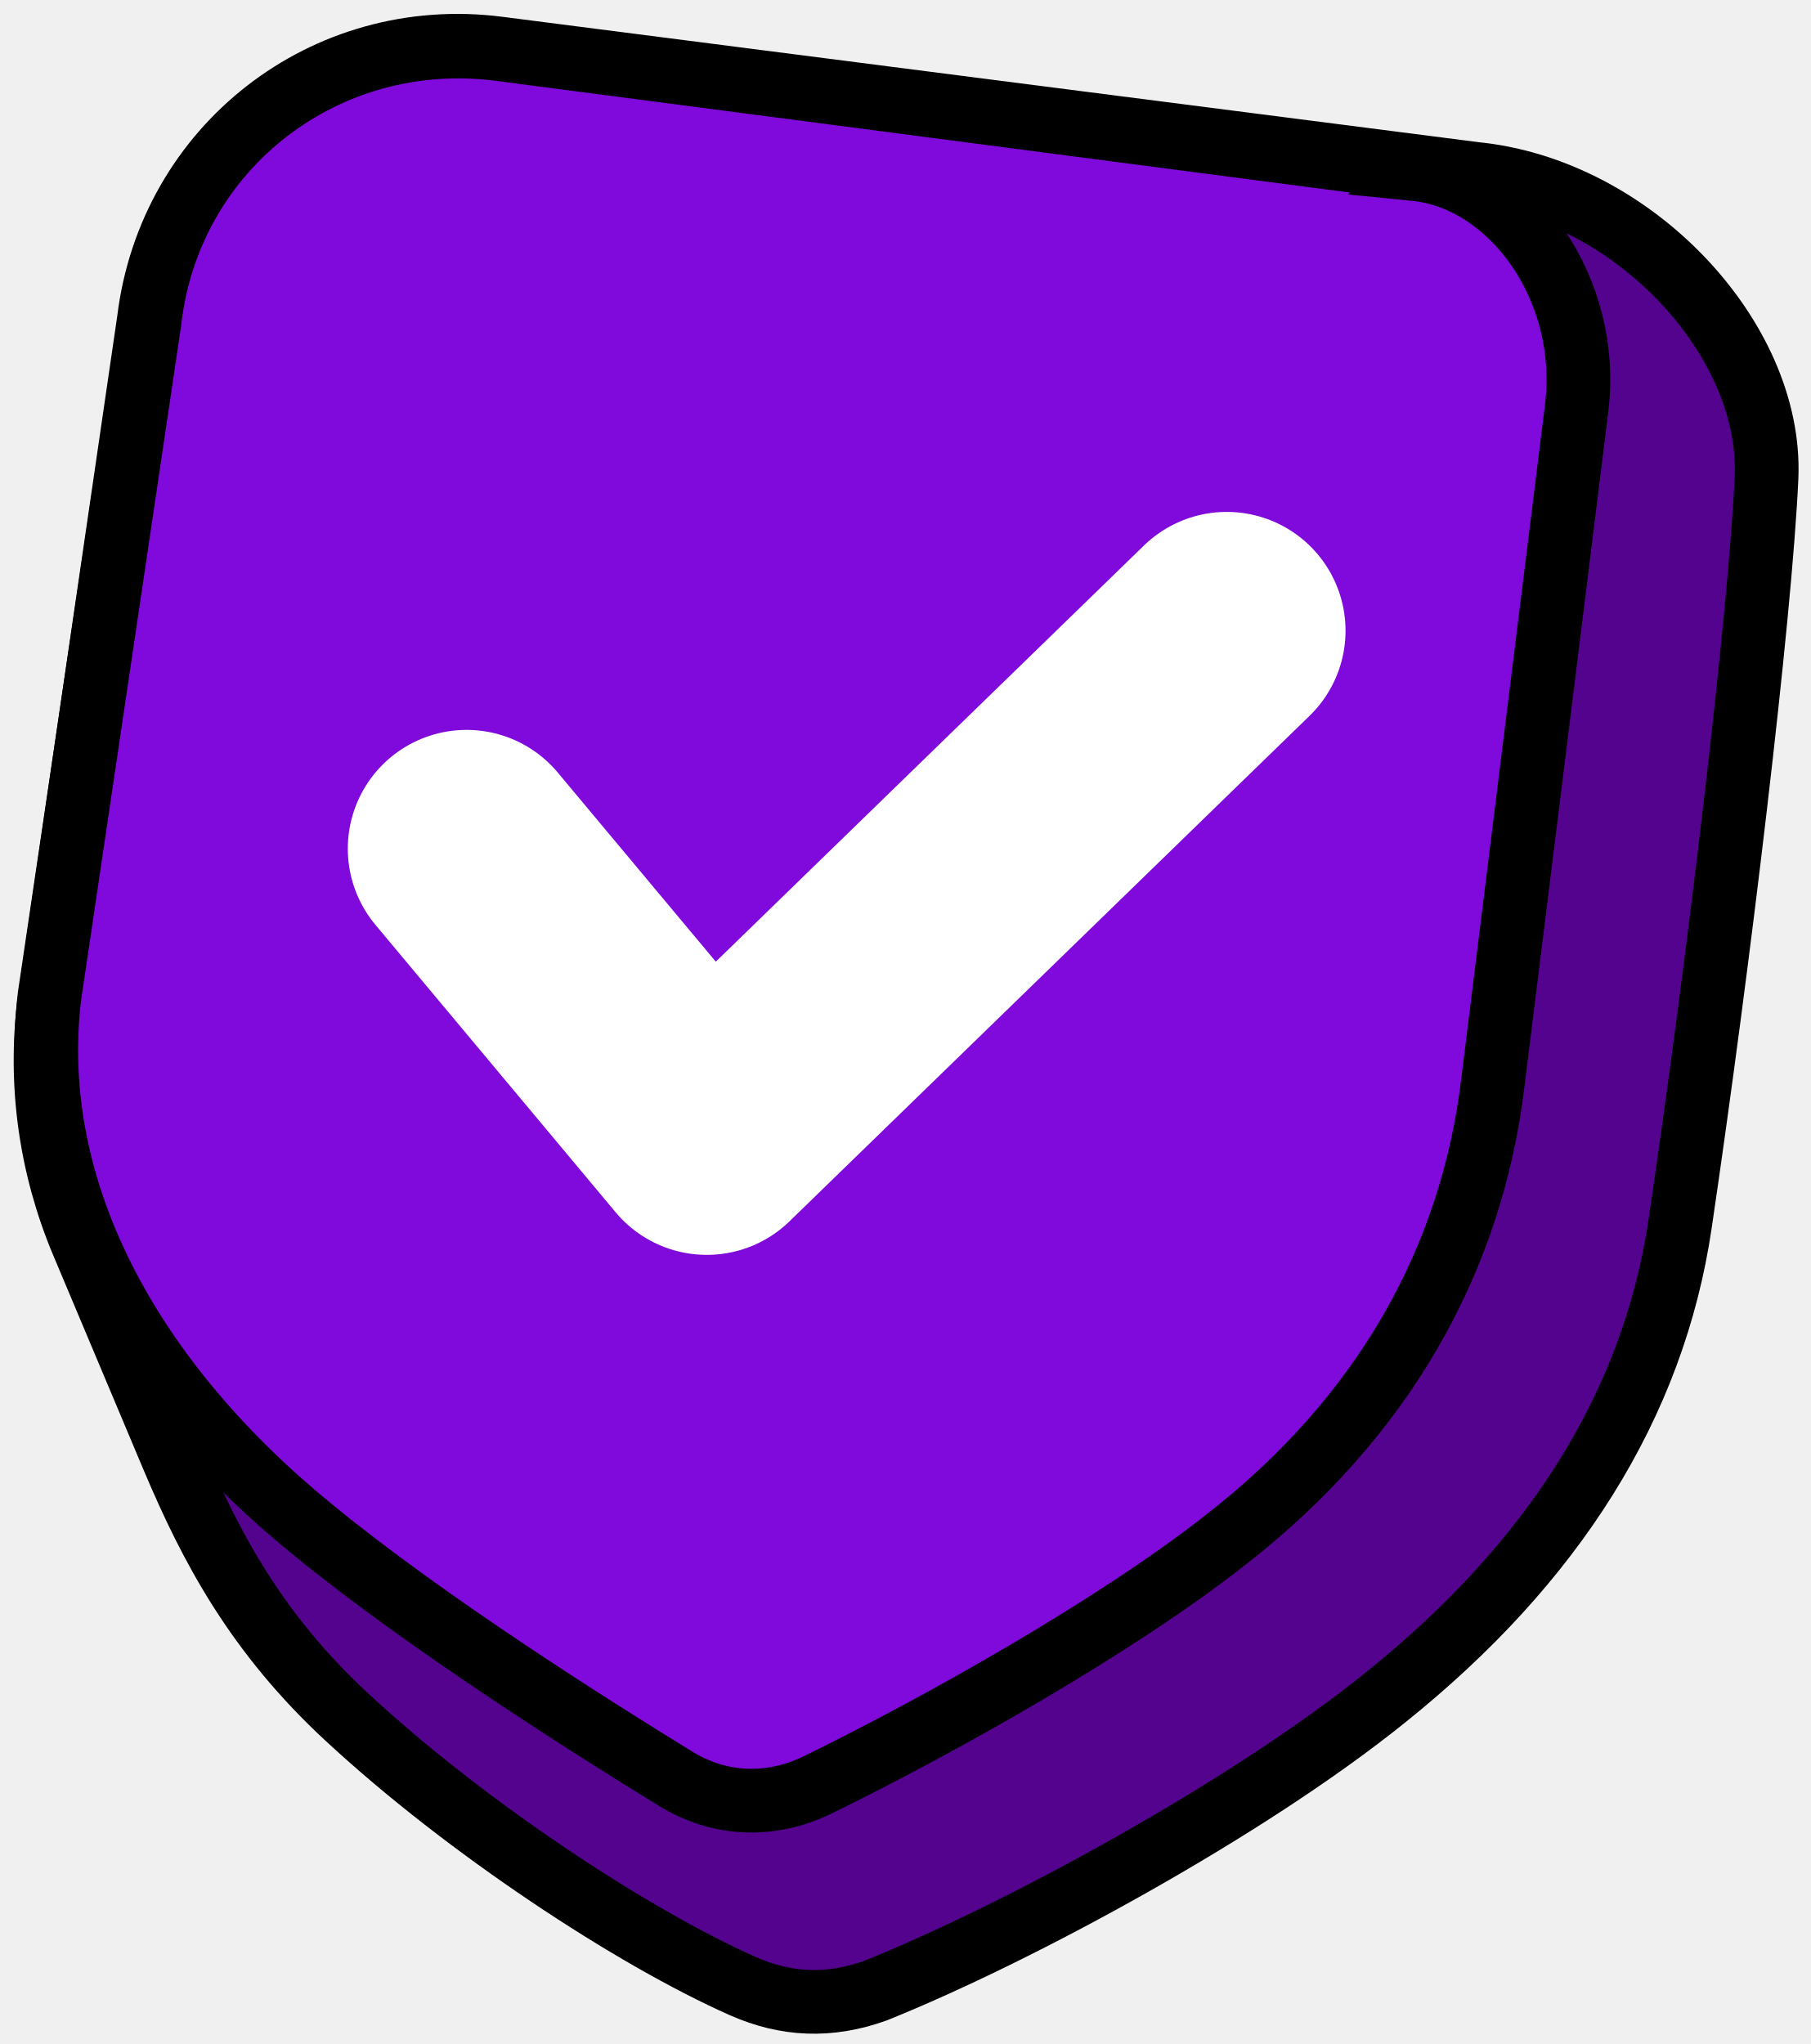
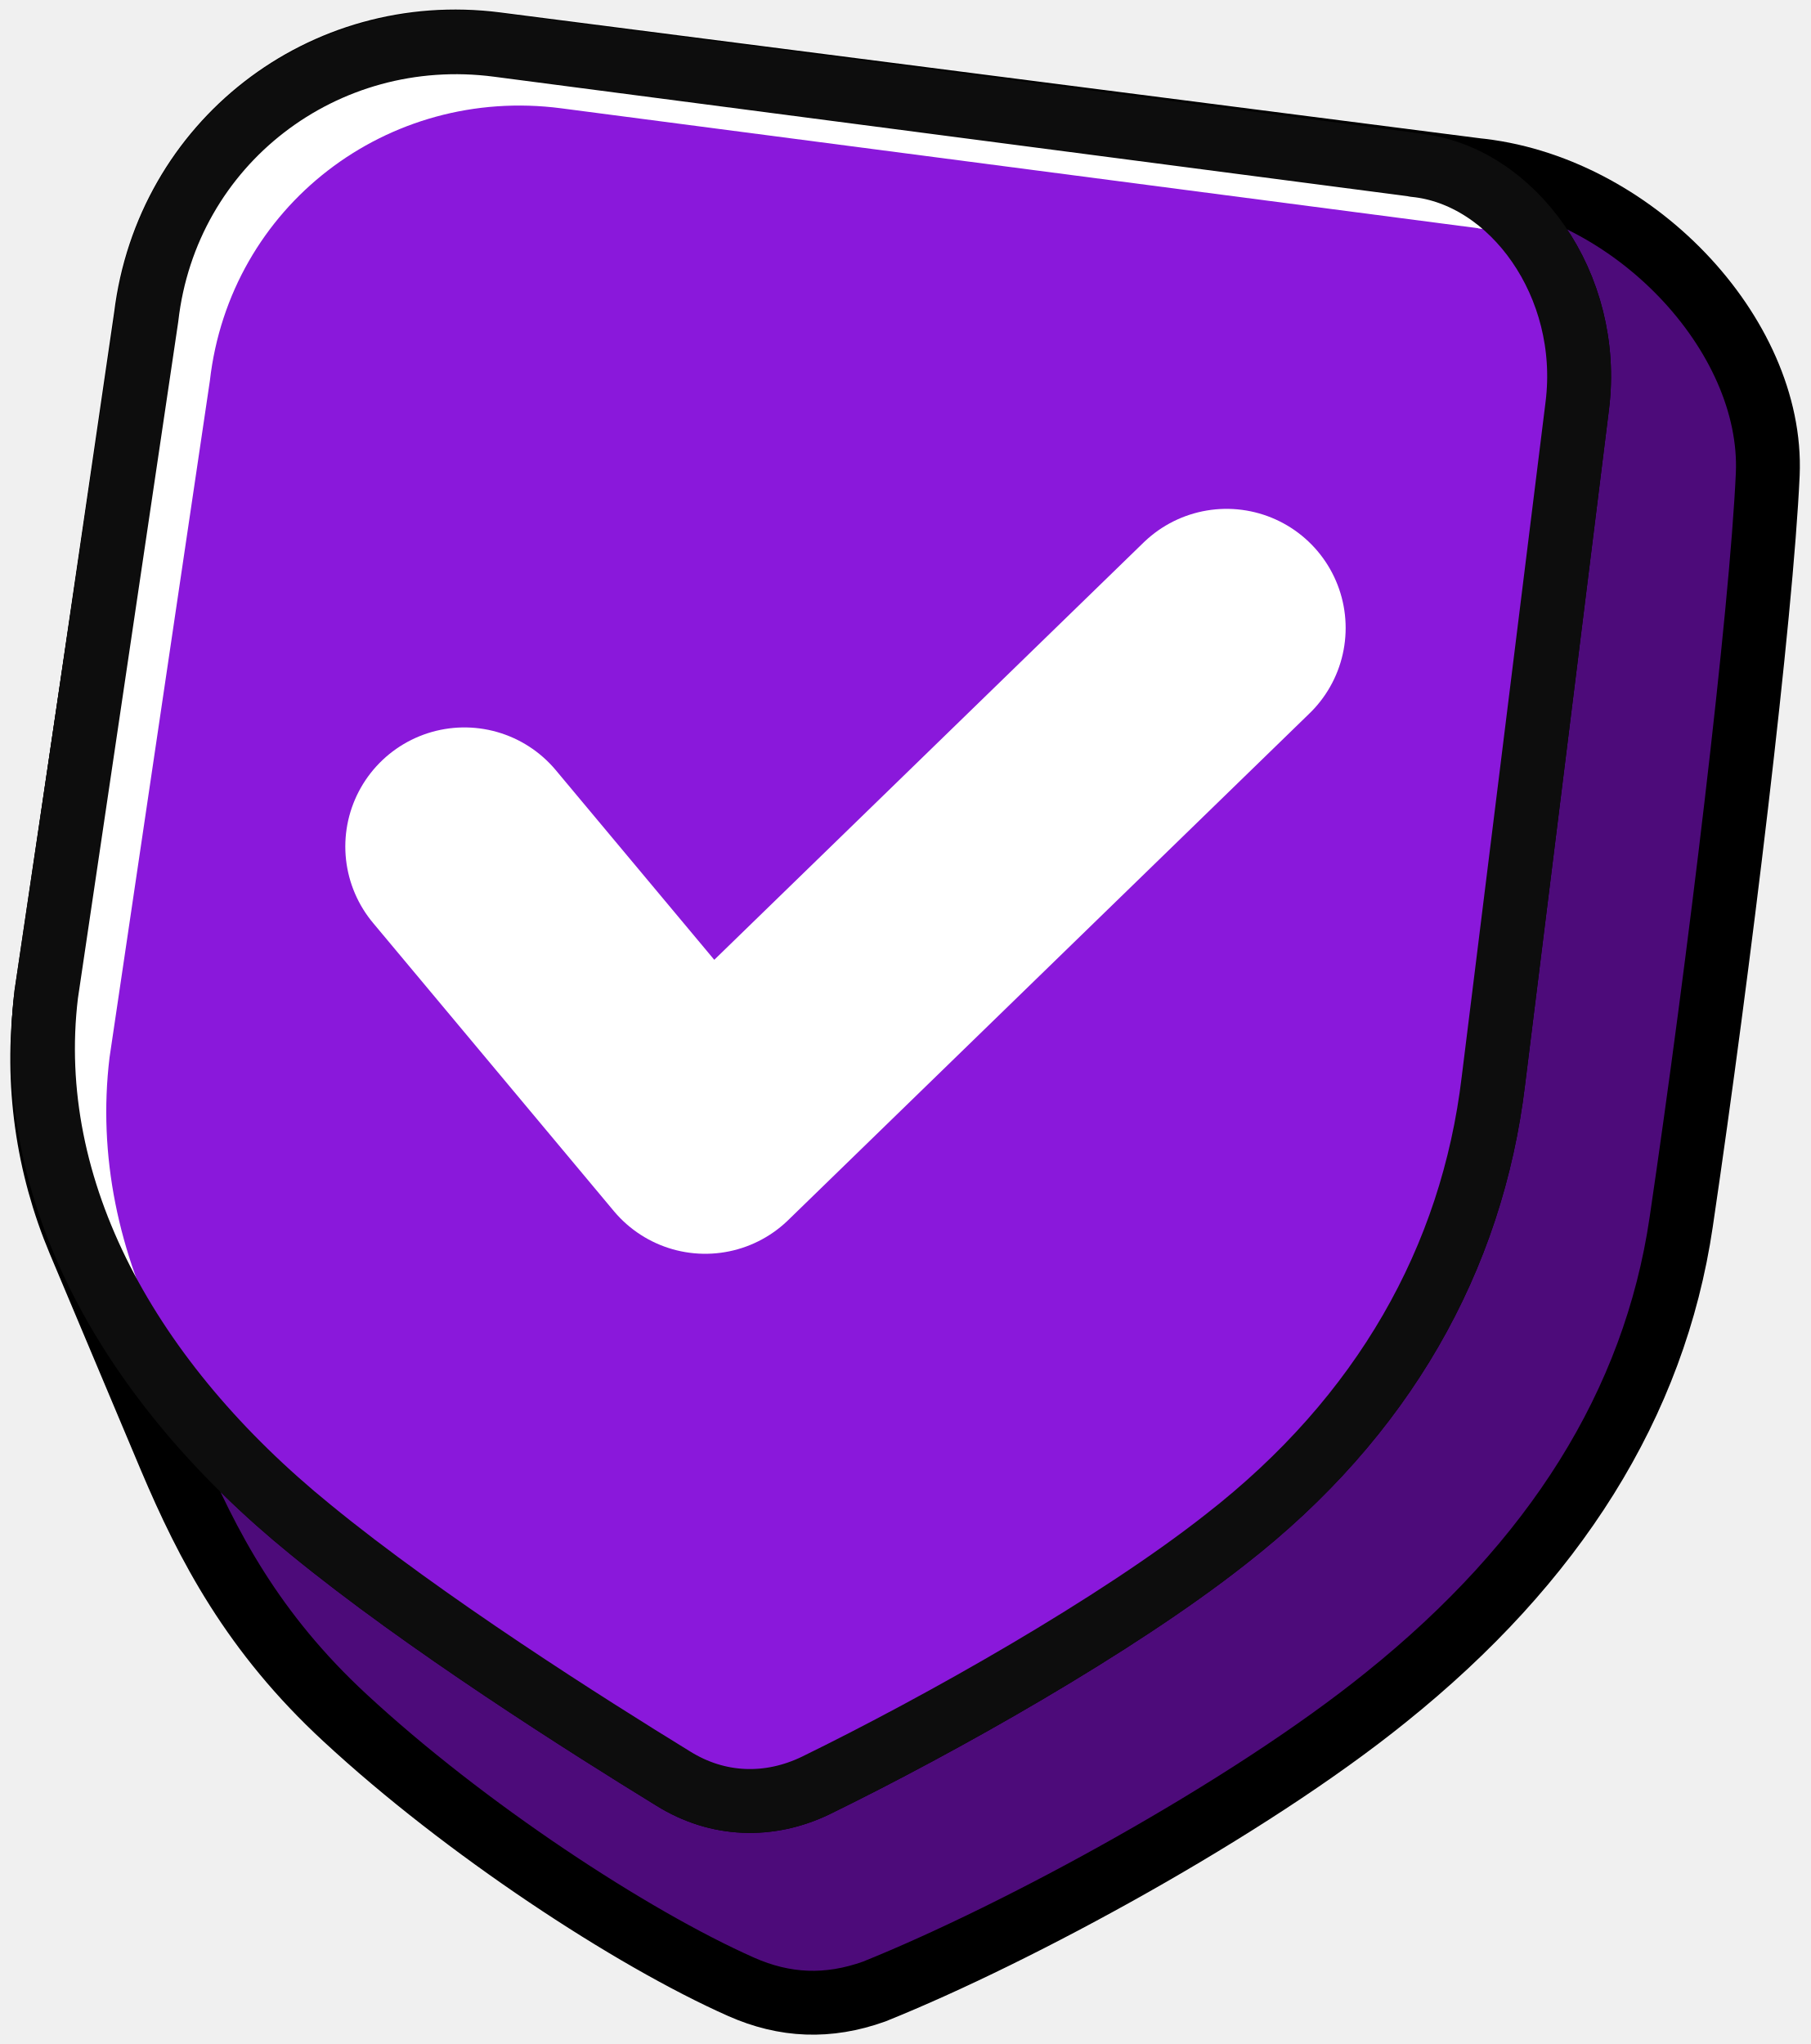
- <svg xmlns="http://www.w3.org/2000/svg" width="373.0" height="421.0" fill="none" viewBox="72.0 55.0 373.0 421.0">
-   <path d="m375.4 90.75-200.8-25.79c-35.65-4.544-67.58 20.29-71.94 55.94l-20.54 140.6c-2.112 16.83 0.32 33.86 6.848 49.41l18.75 44.54c7.616 17.98 16.96 35.9 35.9 53.38 24.45 22.66 58.69 45.18 81.34 55.23 8.96 3.968 17.86 4.352 27.33 0.96 29.76-11.97 76.8-37.57 105.1-60.42 34.62-27.78 55.17-60.29 60.67-97.6 7.808-52.86 16.51-125 17.79-153.7 1.216-28.67-27.84-59.52-60.42-62.53z" fill="#53038D" stroke="#000" stroke-width="13.12" />
-   <path d="m363.4 89.79-188.4-24.64c-35.71-4.672-68.1 20.1-72.19 56l-20.61 139c-4.864 40.38 17.09 79.74 54.21 109.9 23.42 19.2 57.15 40.51 74.56 51.2 9.216 5.76 19.78 6.016 29.25 1.472 25.79-12.61 61.89-32.96 84.29-50.62 32.32-25.15 50.62-57.6 54.98-94.21l17.22-138.6c3.136-24.83-13.31-47.49-33.34-49.47z" fill="#8009DB" stroke="#000" stroke-width="13.12" />
+ <svg xmlns="http://www.w3.org/2000/svg" width="371.9" height="419.9" fill="none" viewBox="72.7 55.9 371.9 419.9">
+   <path d="m375.4 90.75-200.8-25.79c-35.65-4.544-67.58 20.29-71.94 55.94l-20.54 140.6c-2.112 16.83 0.32 33.86 6.848 49.41l18.75 44.54c7.616 17.98 16.96 35.9 35.9 53.38 24.45 22.66 58.69 45.18 81.34 55.23 8.96 3.968 17.86 4.352 27.33 0.96 29.76-11.97 76.8-37.57 105.1-60.42 34.62-27.78 55.17-60.29 60.67-97.6 7.808-52.86 16.51-125 17.79-153.7 1.216-28.67-27.84-59.52-60.42-62.53z" fill="#4D0B7A" stroke="#000" stroke-width="13.12" />
+   <path d="m363.4 89.79-188.4-24.64c-35.71-4.672-68.1 20.1-72.19 56l-20.61 139c-4.864 40.38 17.09 79.74 54.21 109.9 23.42 19.2 57.15 40.51 74.56 51.2 9.216 5.76 19.78 6.016 29.25 1.472 25.79-12.61 61.89-32.96 84.29-50.62 32.32-25.15 50.62-57.6 54.98-94.21l17.22-138.6c3.136-24.83-13.31-47.49-33.34-49.47z" fill="#8A18DB" stroke="#000" stroke-width="13.12" />
+   <g>
+     <defs>
+       <clipPath id="shieldhl0">
+         <path d="m363.4 89.79-188.4-24.64c-35.71-4.672-68.1 20.1-72.19 56l-20.61 139c-4.864 40.38 17.09 79.74 54.21 109.9 23.42 19.2 57.15 40.51 74.56 51.2 9.216 5.76 19.78 6.016 29.25 1.472 25.79-12.61 61.89-32.96 84.29-50.62 32.32-25.15 50.62-57.6 54.98-94.21l17.22-138.6c3.136-24.83-13.31-47.49-33.34-49.47z" />
+       </clipPath>
+     </defs>
+     <g clip-path="url(#shieldhl0)">
+       <path d="m363.4 89.79-188.4-24.64c-35.71-4.672-68.1 20.1-72.19 56l-20.61 139c-4.864 40.38 17.09 79.74 54.21 109.9 23.42 19.2 57.15 40.51 74.56 51.2 9.216 5.76 19.78 6.016 29.25 1.472 25.79-12.61 61.89-32.96 84.29-50.62 32.32-25.15 50.62-57.6 54.98-94.21l17.22-138.6c3.136-24.83-13.31-47.49-33.34-49.47z" fill="#fff" />
+       <path d="m363.4 89.79-188.4-24.64c-35.71-4.672-68.1 20.1-72.19 56l-20.61 139c-4.864 40.38 17.09 79.74 54.21 109.9 23.42 19.2 57.15 40.51 74.56 51.2 9.216 5.76 19.78 6.016 29.25 1.472 25.79-12.61 61.89-32.96 84.29-50.62 32.32-25.15 50.62-57.6 54.98-94.21l17.22-138.6c3.136-24.83-13.31-47.49-33.34-49.47z" fill="#8A18DB" transform="translate(13 13)" />
+     </g>
+     <path d="m363.4 89.79-188.4-24.64c-35.71-4.672-68.1 20.1-72.19 56l-20.61 139c-4.864 40.38 17.09 79.74 54.21 109.9 23.42 19.2 57.15 40.51 74.56 51.2 9.216 5.76 19.78 6.016 29.25 1.472 25.79-12.61 61.89-32.96 84.29-50.62 32.32-25.15 50.62-57.6 54.98-94.21l17.22-138.6c3.136-24.83-13.31-47.49-33.34-49.47z" fill="none" stroke="#0D0D0D" stroke-width="13.12" stroke-linejoin="round" />
+   </g>
  <path d="m168.1 229.8 49.47 59.2 107.1-104.1" stroke="#fff" stroke-linecap="round" stroke-linejoin="round" stroke-width="48.93" />
</svg>
